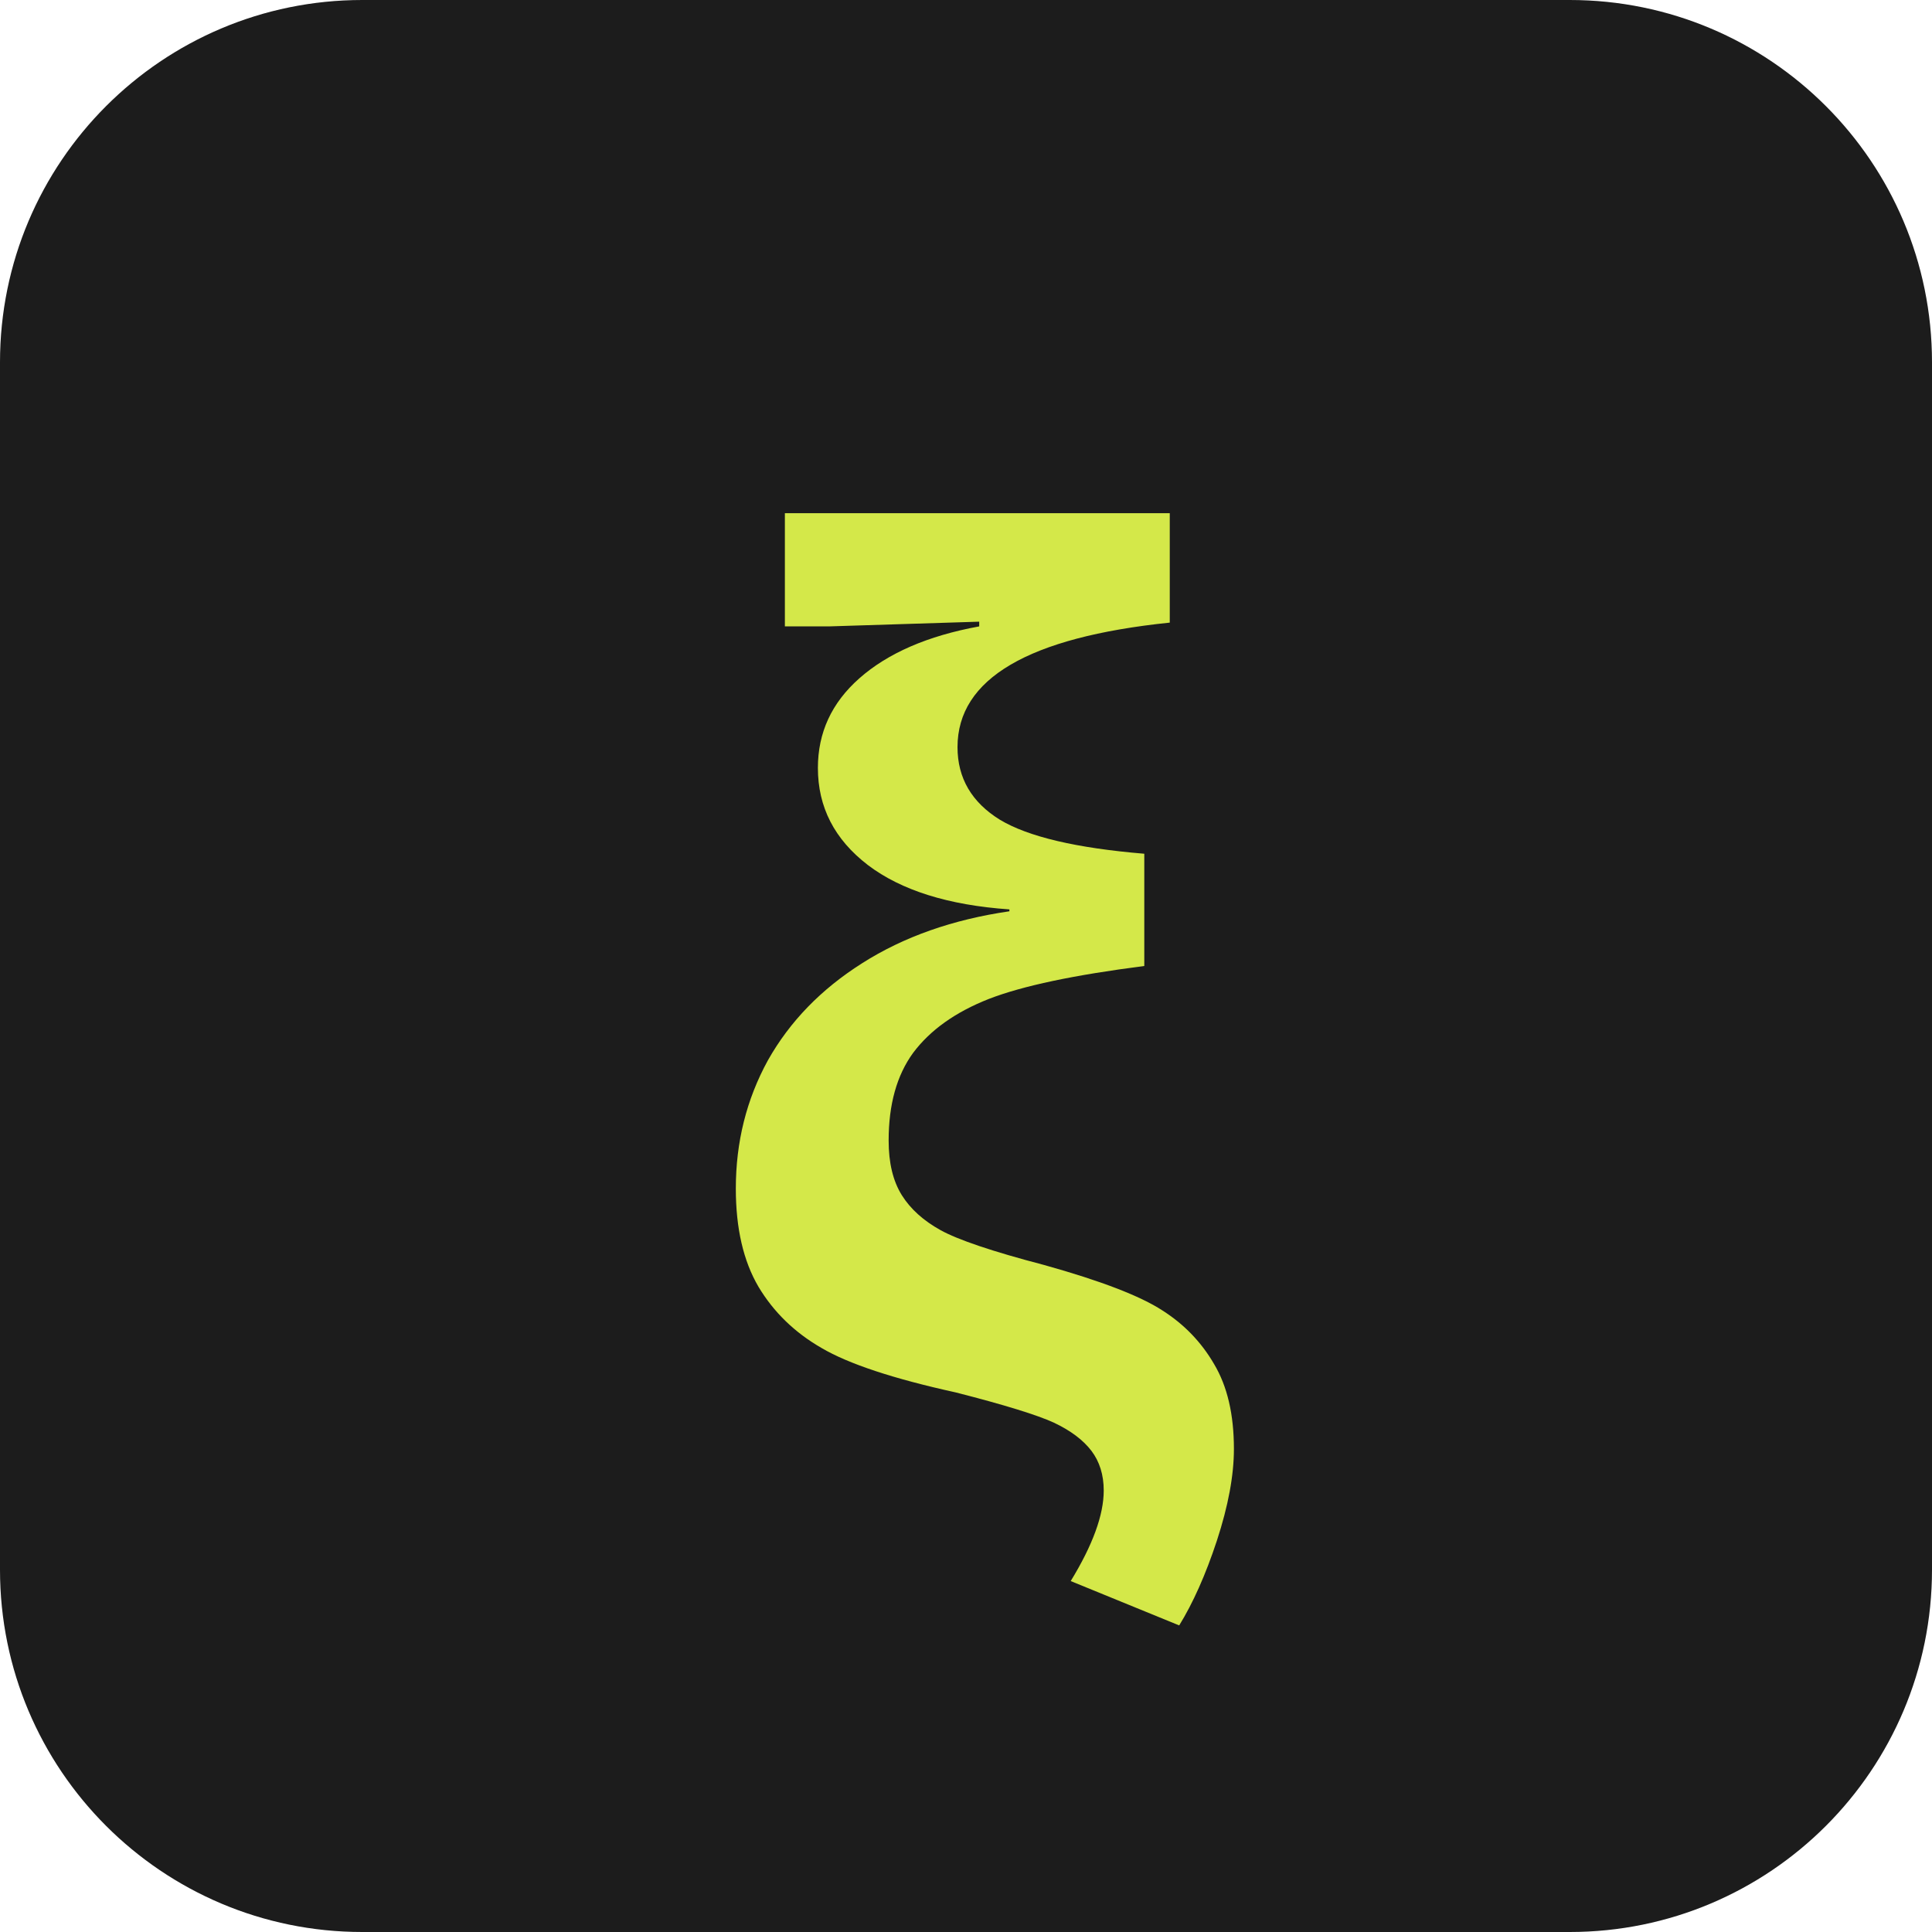
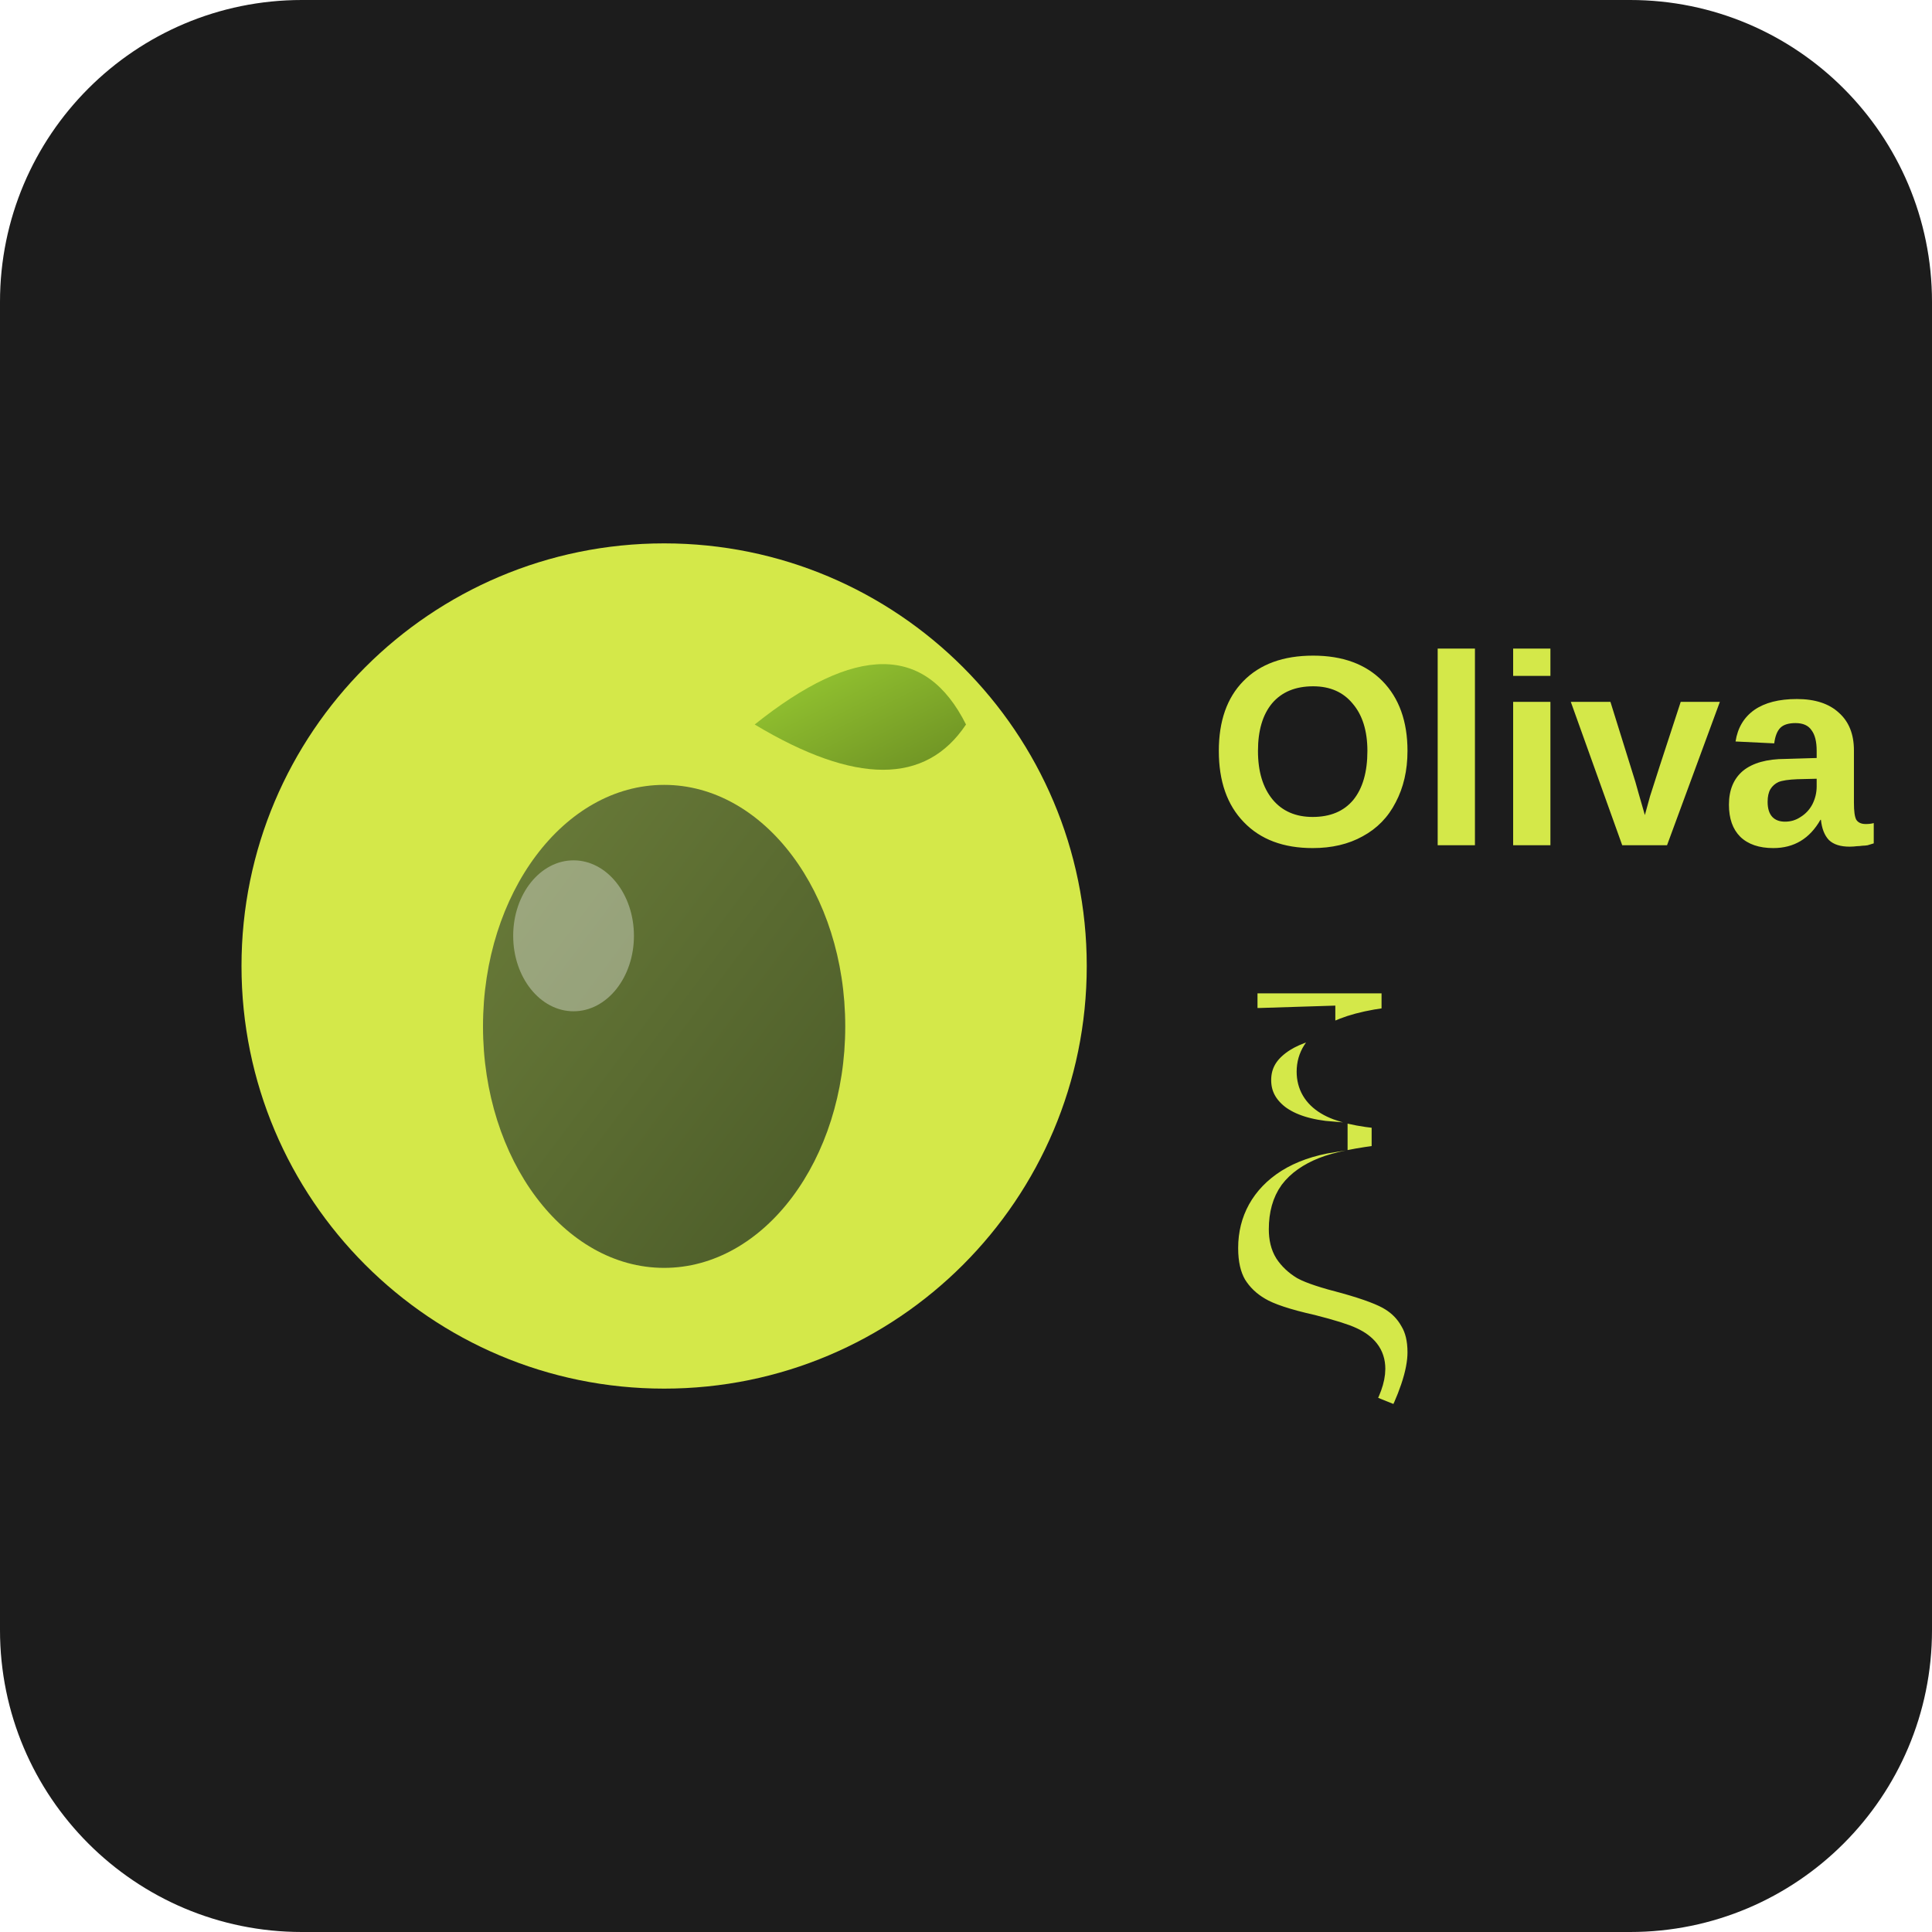
- <svg xmlns="http://www.w3.org/2000/svg" viewBox="0 0 32 32">
-   <rect width="32" height="32" fill="#1C1C1C" rx="6" />
-   <text x="16" y="23" font-family="Arial" font-size="20" font-weight="bold" fill="#D4E849" text-anchor="middle">ξ</text>
+ <svg xmlns="http://www.w3.org/2000/svg" viewBox="0 0 64 64" width="64" height="64">
+   <defs>
+     <linearGradient id="og64" x1="0%" y1="0%" x2="100%" y2="100%">
+       <stop offset="0%" stop-color="#6B7D3A" />
+       <stop offset="100%" stop-color="#4A5A28" />
+     </linearGradient>
+     <linearGradient id="lg64" x1="0%" y1="0%" x2="100%" y2="100%">
+       <stop offset="0%" stop-color="#9ACD32" />
+       <stop offset="100%" stop-color="#6B8E23" />
+     </linearGradient>
+   </defs>
+   <rect width="64" height="64" fill="#1C1C1C" rx="10" />
+   <circle cx="22" cy="32" r="14" fill="#D4E849" />
+   <ellipse cx="22" cy="34" rx="6" ry="8" fill="url(#og64)" />
+   <ellipse cx="19" cy="31" rx="2" ry="2.5" fill="rgba(255,255,255,0.35)" />
+   <path d="M25 24 Q30 20 32 24 Q30 27 25 24" fill="url(#lg64)" />
+   <text x="40" y="28" font-family="Arial, sans-serif" font-size="9" font-weight="bold" fill="#D4E849">Oliva</text>
+   <text x="40" y="44" font-family="Arial, sans-serif" font-size="16" font-weight="bold" fill="#D4E849" stroke="#1C1C1C" stroke-width="1">ξ</text>
</svg>
